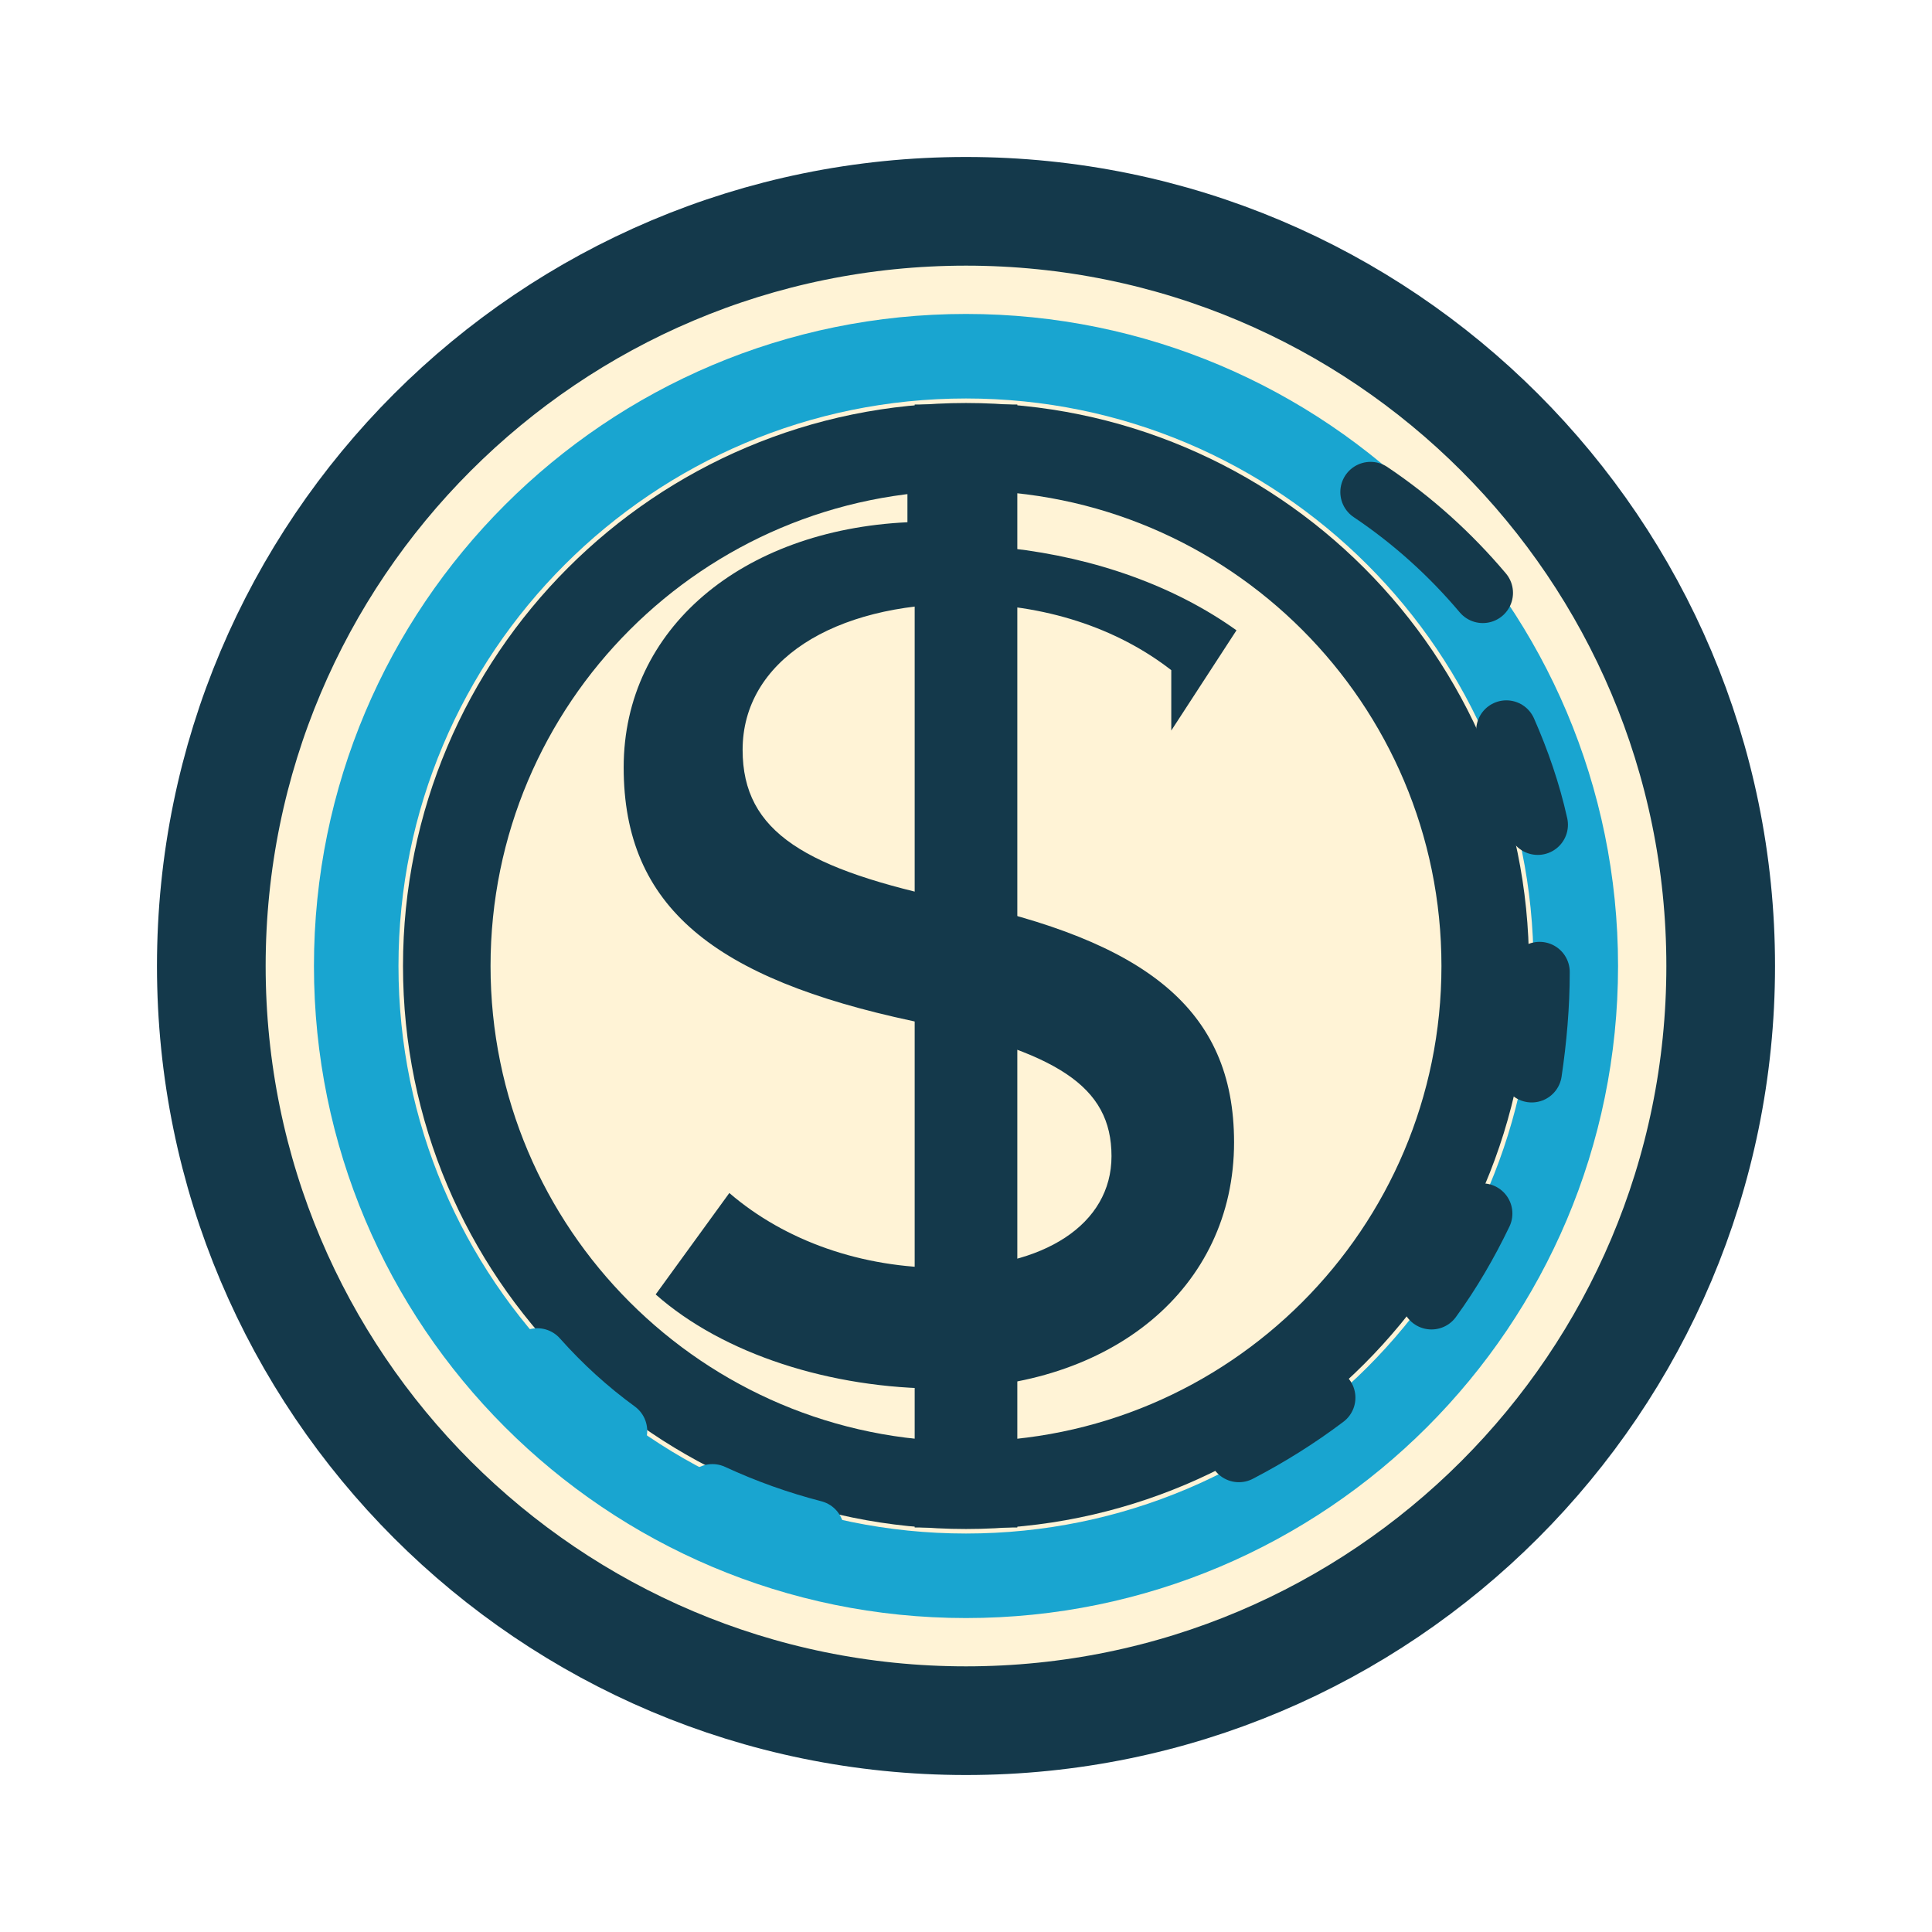
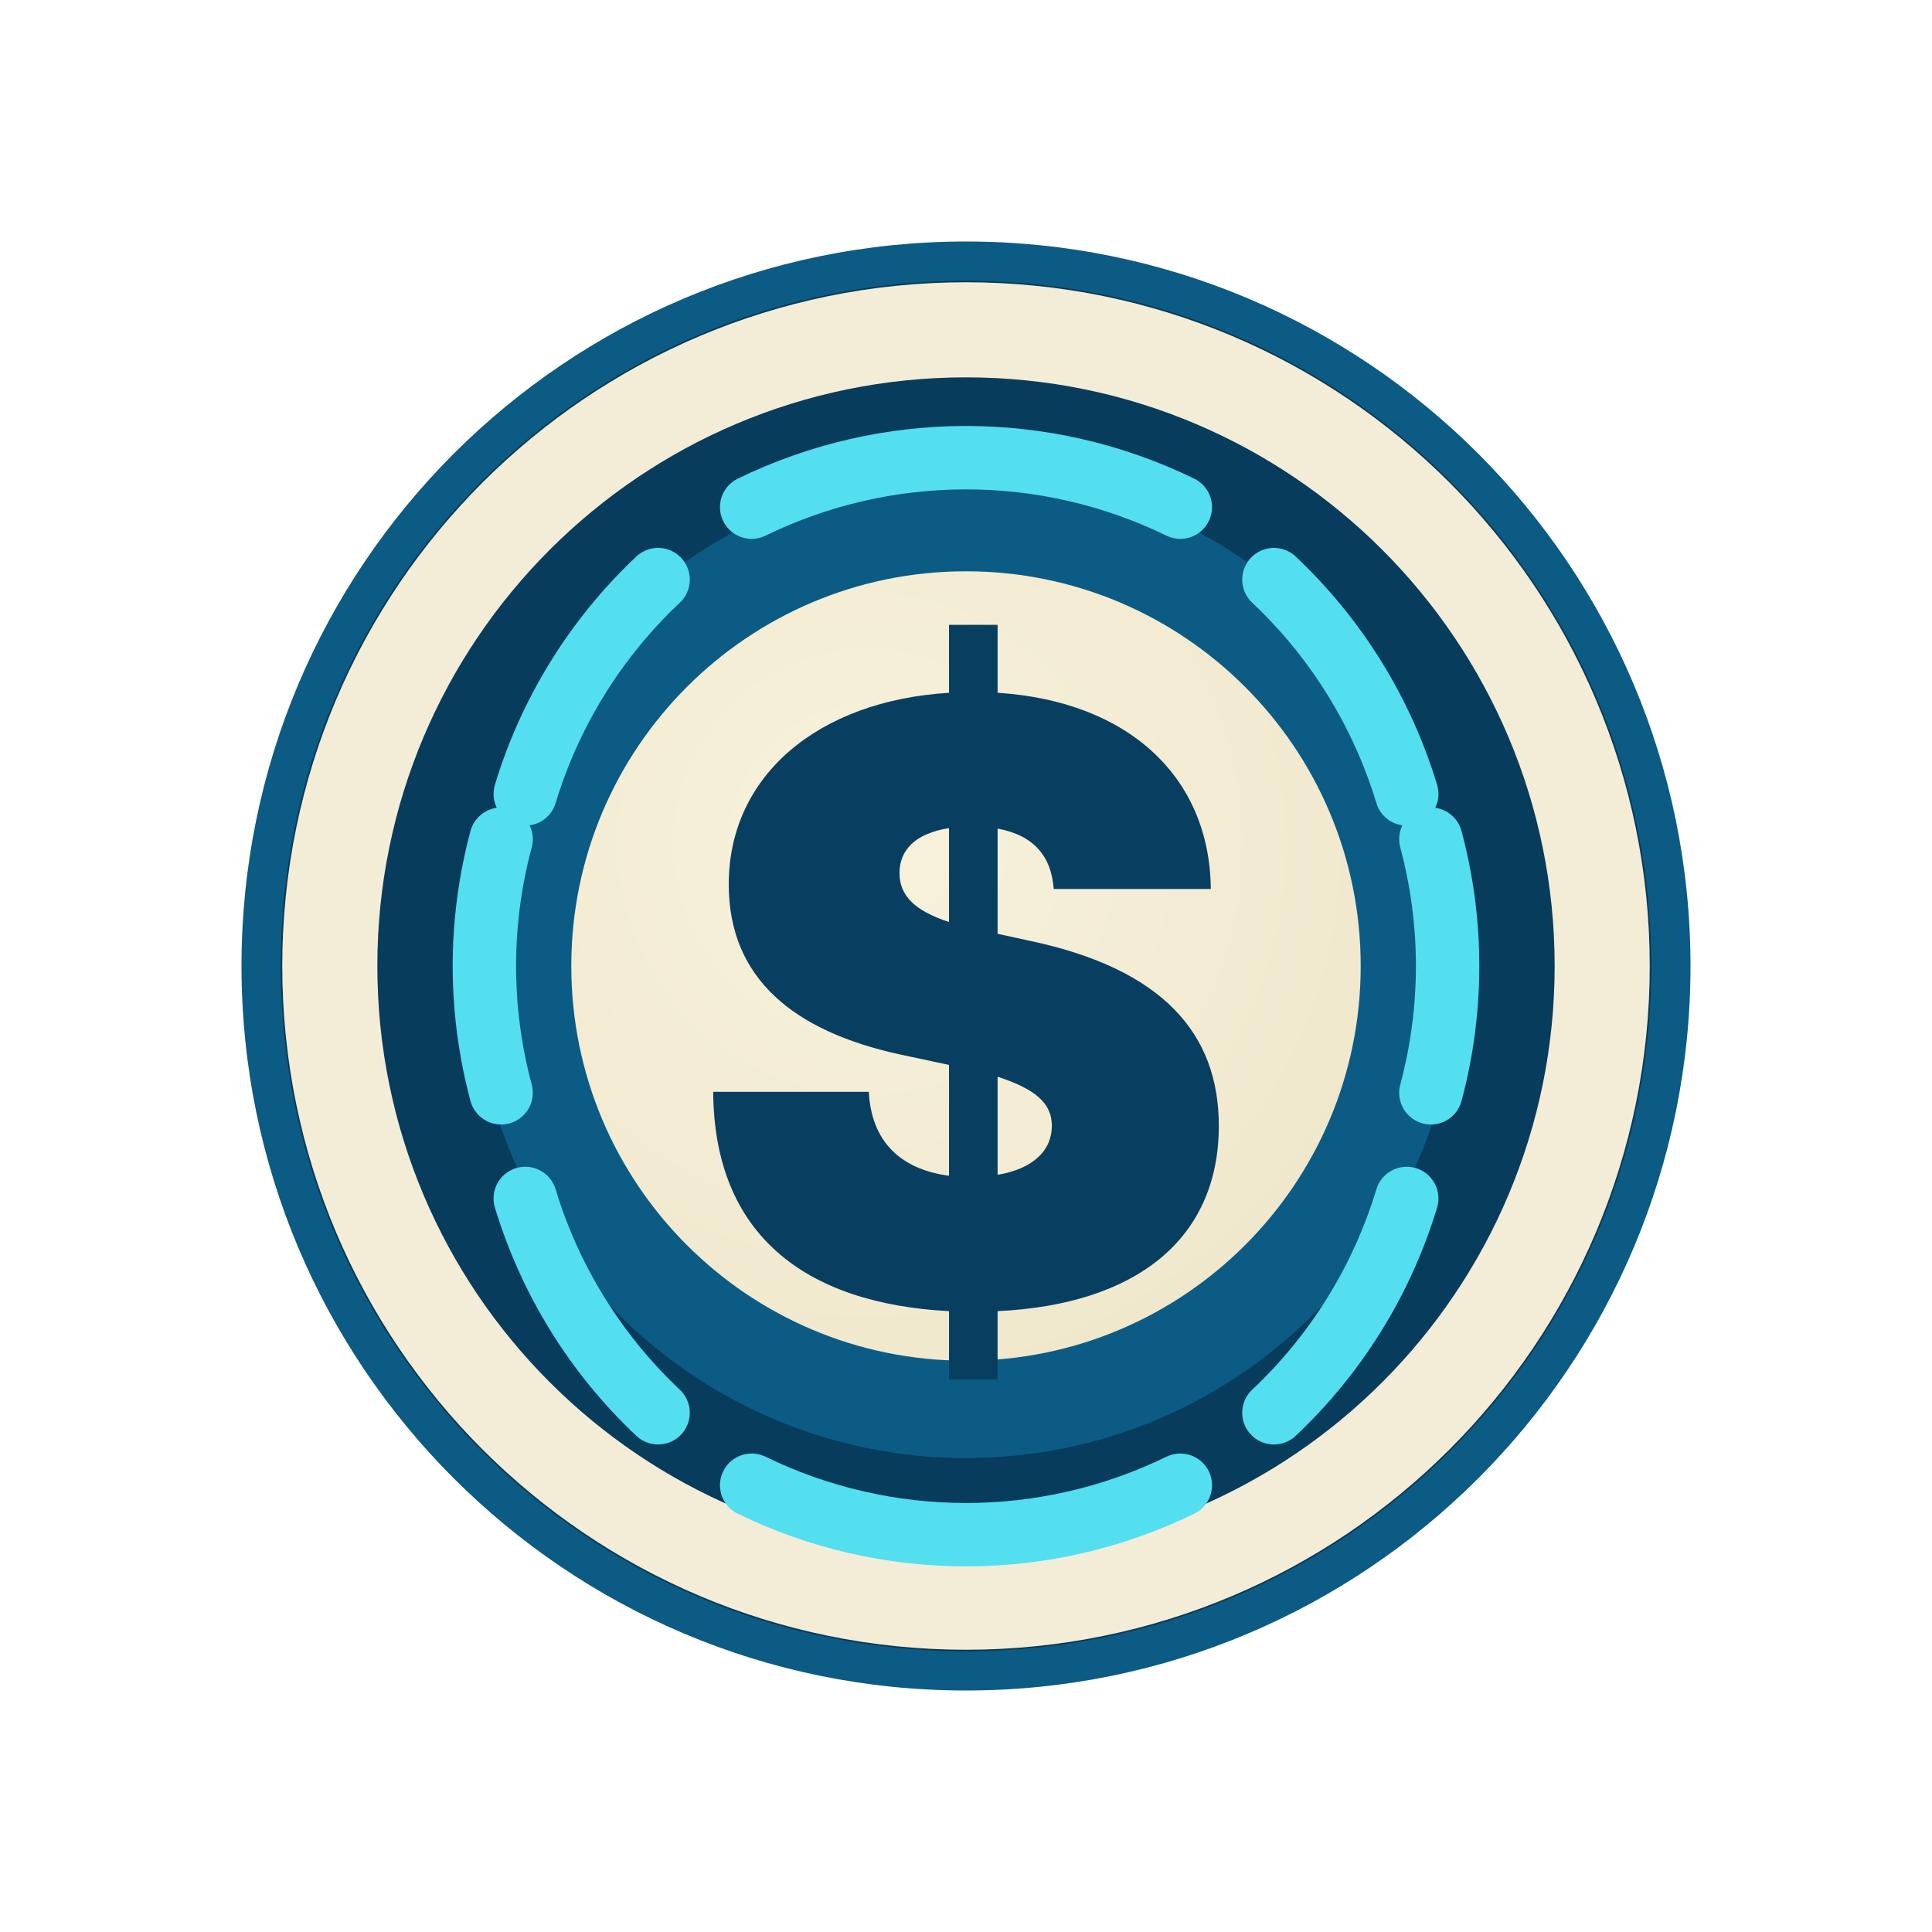
- <svg xmlns="http://www.w3.org/2000/svg" width="24" height="24" viewBox="0 0 32 32" role="img" aria-label="Moneda">
-   <circle cx="16" cy="16" r="12.5" fill="#fff3d6" stroke="#14394b" stroke-width="1.8" />
-   <circle cx="16" cy="16" r="10.1" fill="none" stroke="#19a5d0" stroke-width="1.4" />
-   <circle cx="16" cy="16" r="8.6" fill="#fff3d6" stroke="#14394b" stroke-width="1.45" />
-   <path d="M19.4 11.1c-.9-.7-2.1-1.1-3.45-1.1-2.15 0-3.65.95-3.65 2.42 0 1.37 1.05 1.98 3.52 2.5 3.14.67 4.62 1.78 4.62 4 0 2.42-2.03 4.08-4.86 4.08-1.82 0-3.6-.57-4.72-1.56l1.22-1.68c.93.8 2.2 1.24 3.55 1.24 1.66 0 2.78-.72 2.78-1.85 0-1.16-.9-1.73-3.3-2.24-3.27-.7-4.78-1.88-4.78-4.2 0-2.3 1.96-3.93 4.7-4.06V7.2h1.7v1.88c1.42.16 2.73.63 3.75 1.36l-1.08 1.66Z" fill="#14394b" />
-   <path d="M15.15 6.7h1.7v18.6h-1.7z" fill="#14394b" />
-   <path d="M22.7 8.15c.7.47 1.32 1.03 1.86 1.67M24.95 12.1c.22.5.4 1.02.52 1.56M25.5 16.1c0 .56-.05 1.12-.13 1.66M24.55 20.1c-.24.5-.52.98-.84 1.42M21.95 23.15c-.45.34-.93.64-1.43.9" fill="none" stroke="#14394b" stroke-width="1" stroke-linecap="round" />
-   <path d="M8.9 22.5c.4.45.84.85 1.32 1.2M11.8 24.75c.54.25 1.1.45 1.68.6" fill="none" stroke="#19a5d0" stroke-width="1" stroke-linecap="round" />
+ <svg xmlns="http://www.w3.org/2000/svg" width="24" height="24" viewBox="0 0 64 64" role="img" aria-label="Moneda">
+   <defs>
+     <radialGradient id="coinCenter" cx="38%" cy="35%" r="75%">
+       <stop offset="0%" stop-color="#f8f2dc" />
+       <stop offset="100%" stop-color="#efe7cb" />
+     </radialGradient>
+   </defs>
+   <circle cx="32" cy="32" r="24" fill="#0b5b84" />
+   <circle cx="32" cy="32" r="22.25" fill="none" stroke="#08263a" stroke-width="0.9" opacity="0.65" />
+   <circle cx="32" cy="32" r="20.7" fill="none" stroke="#f3edd8" stroke-width="3.9" />
+   <circle cx="32" cy="32" r="17.9" fill="none" stroke="#083c5c" stroke-width="3.2" />
+   <g fill="none" stroke="#53dff0" stroke-width="2.1" stroke-linecap="round">
+     <path d="M17.4 26.3a16.2 16.2 0 0 1 4.4-7.1" />
+     <path d="M24.9 16.8a16.2 16.2 0 0 1 14.2 0" />
+     <path d="M42.2 19.2a16.2 16.2 0 0 1 4.4 7.1" />
+     <path d="M47.4 27.8a16.2 16.2 0 0 1 0 8.4" />
+     <path d="M46.6 39.7a16.2 16.2 0 0 1-4.4 7.1" />
+     <path d="M39.1 49.2a16.2 16.2 0 0 1-14.2 0" />
+     <path d="M21.8 46.8a16.2 16.2 0 0 1-4.4-7.1" />
+     <path d="M16.6 36.2a16.2 16.2 0 0 1 0-8.4" />
+   </g>
+   <circle cx="32" cy="32" r="13.55" fill="url(#coinCenter)" />
+   <circle cx="32" cy="32" r="13.55" fill="none" stroke="#0b5b84" stroke-width="0.95" />
+   <text x="32" y="43.2" text-anchor="middle" font-size="27.5" font-family="Arial Black, Inter, Segoe UI Symbol, sans-serif" font-weight="900" fill="#083f61">$</text>
</svg>
